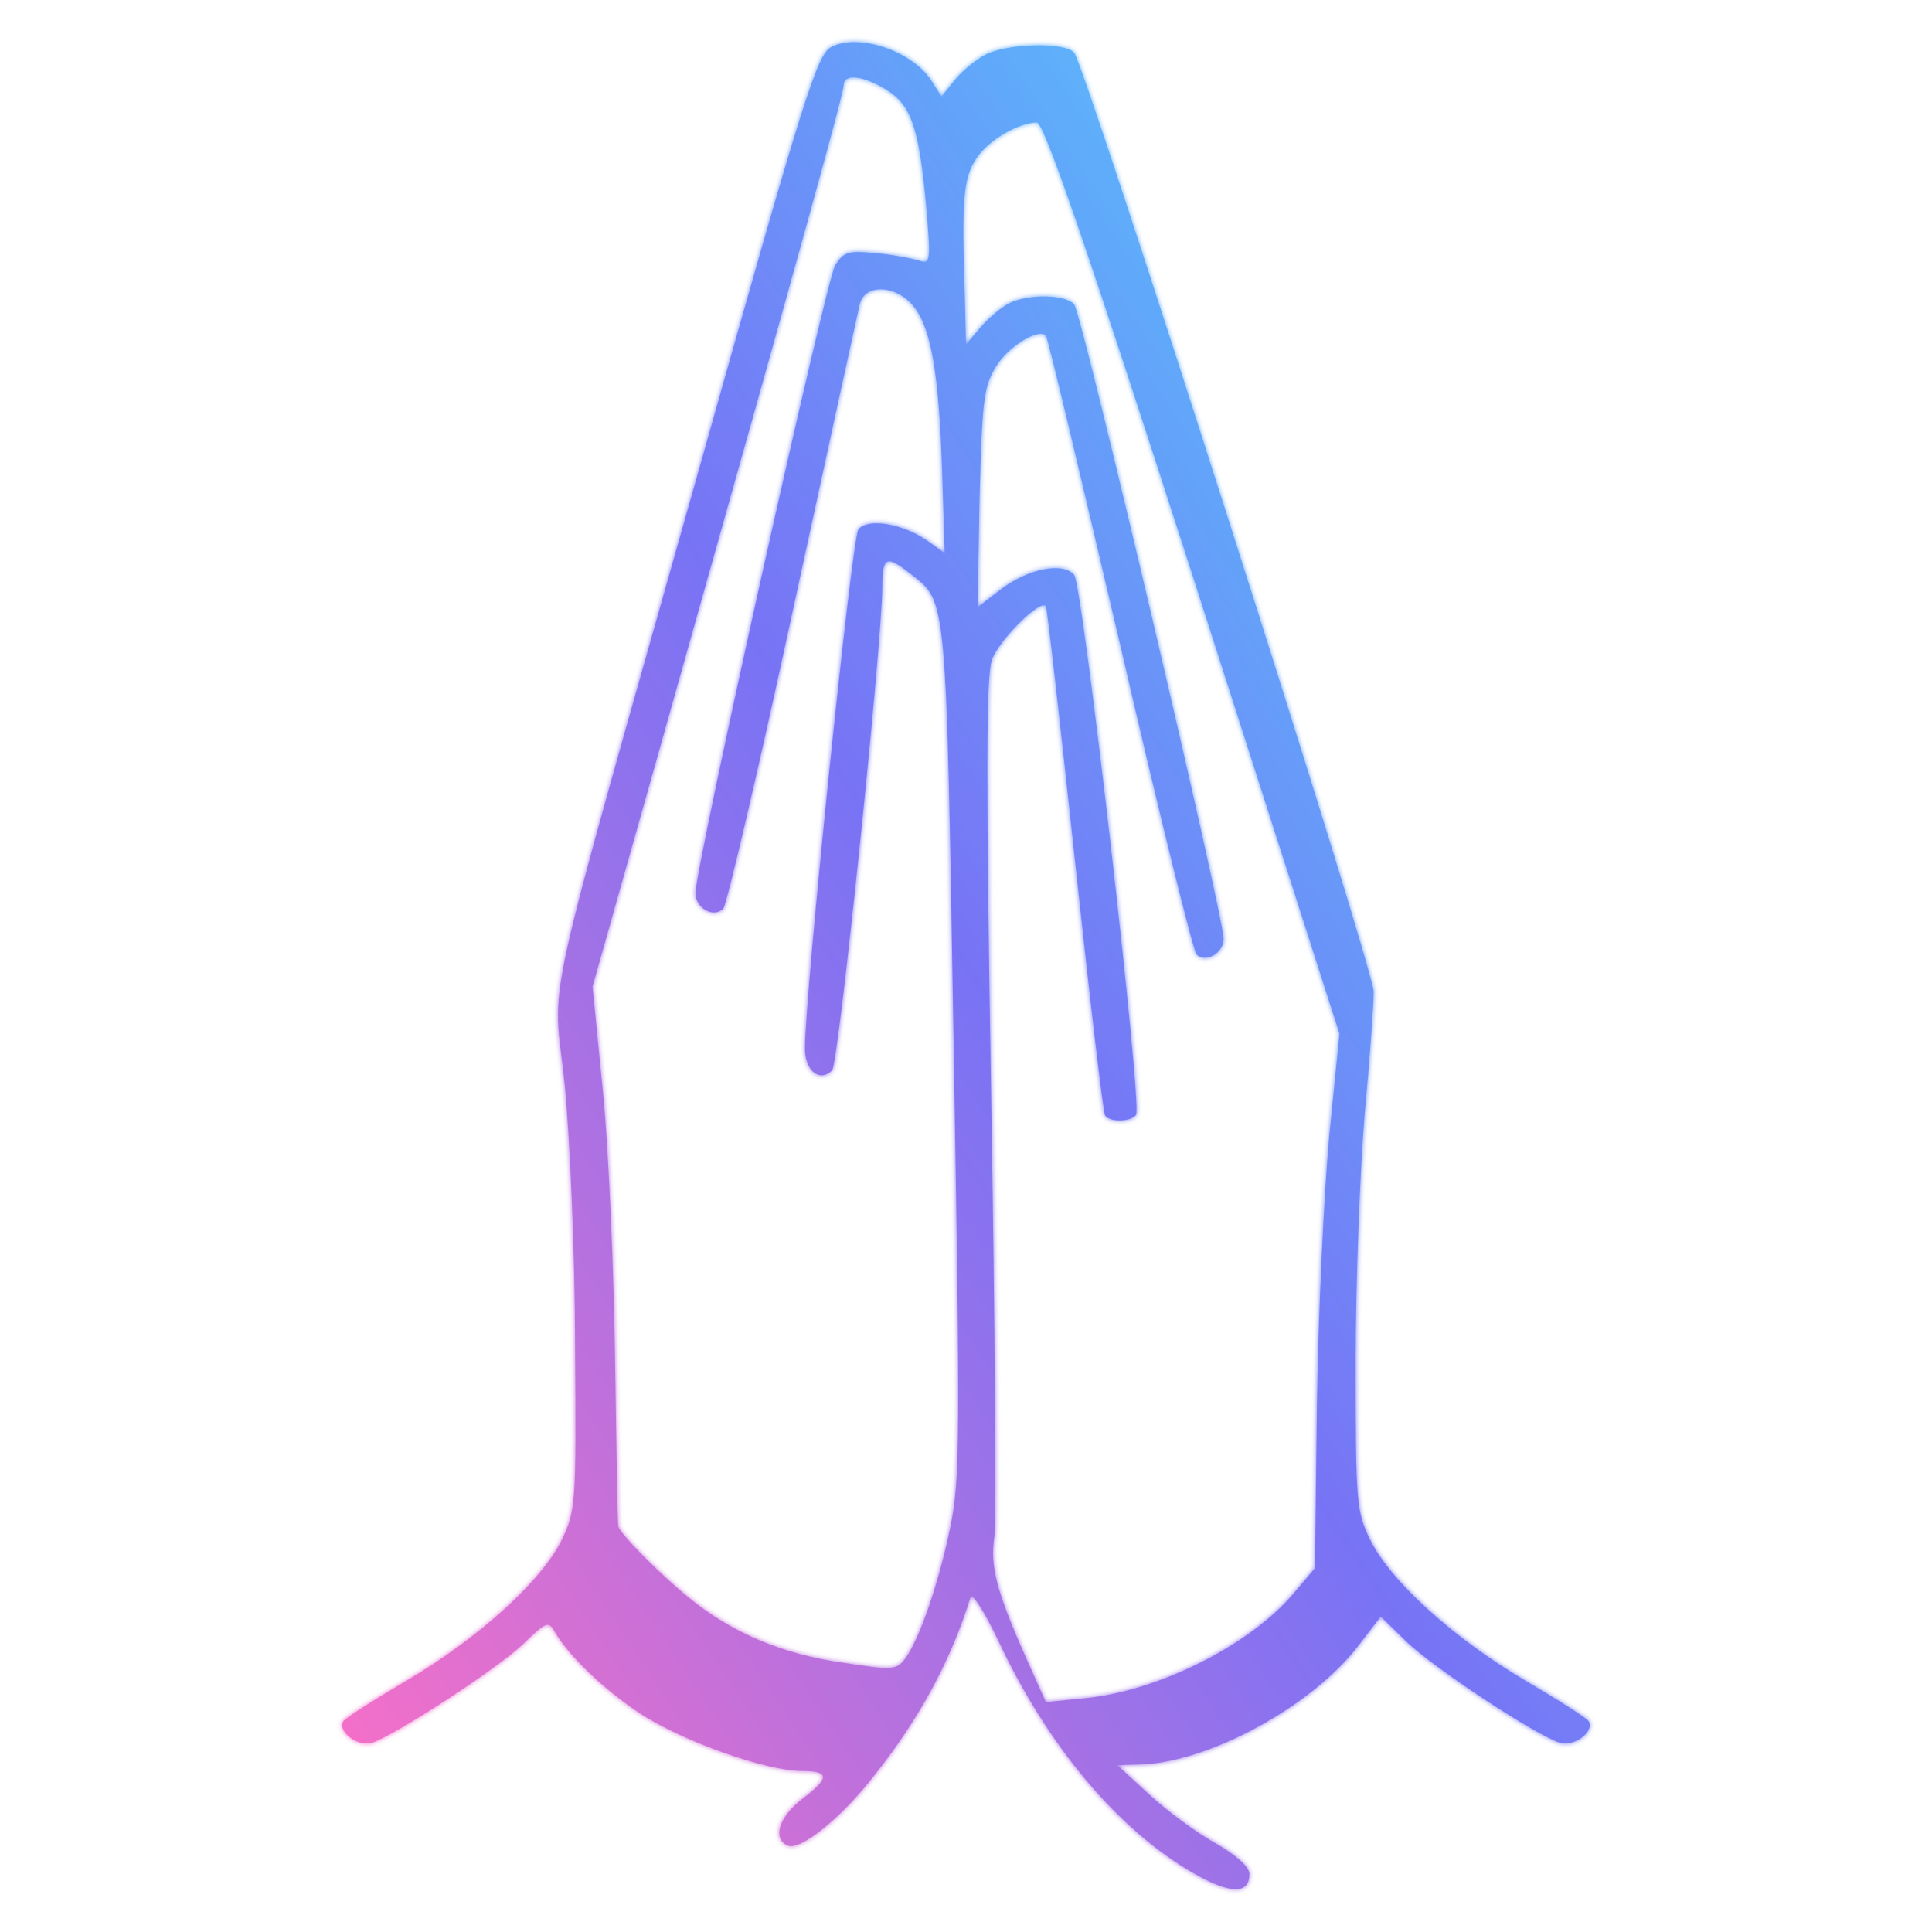
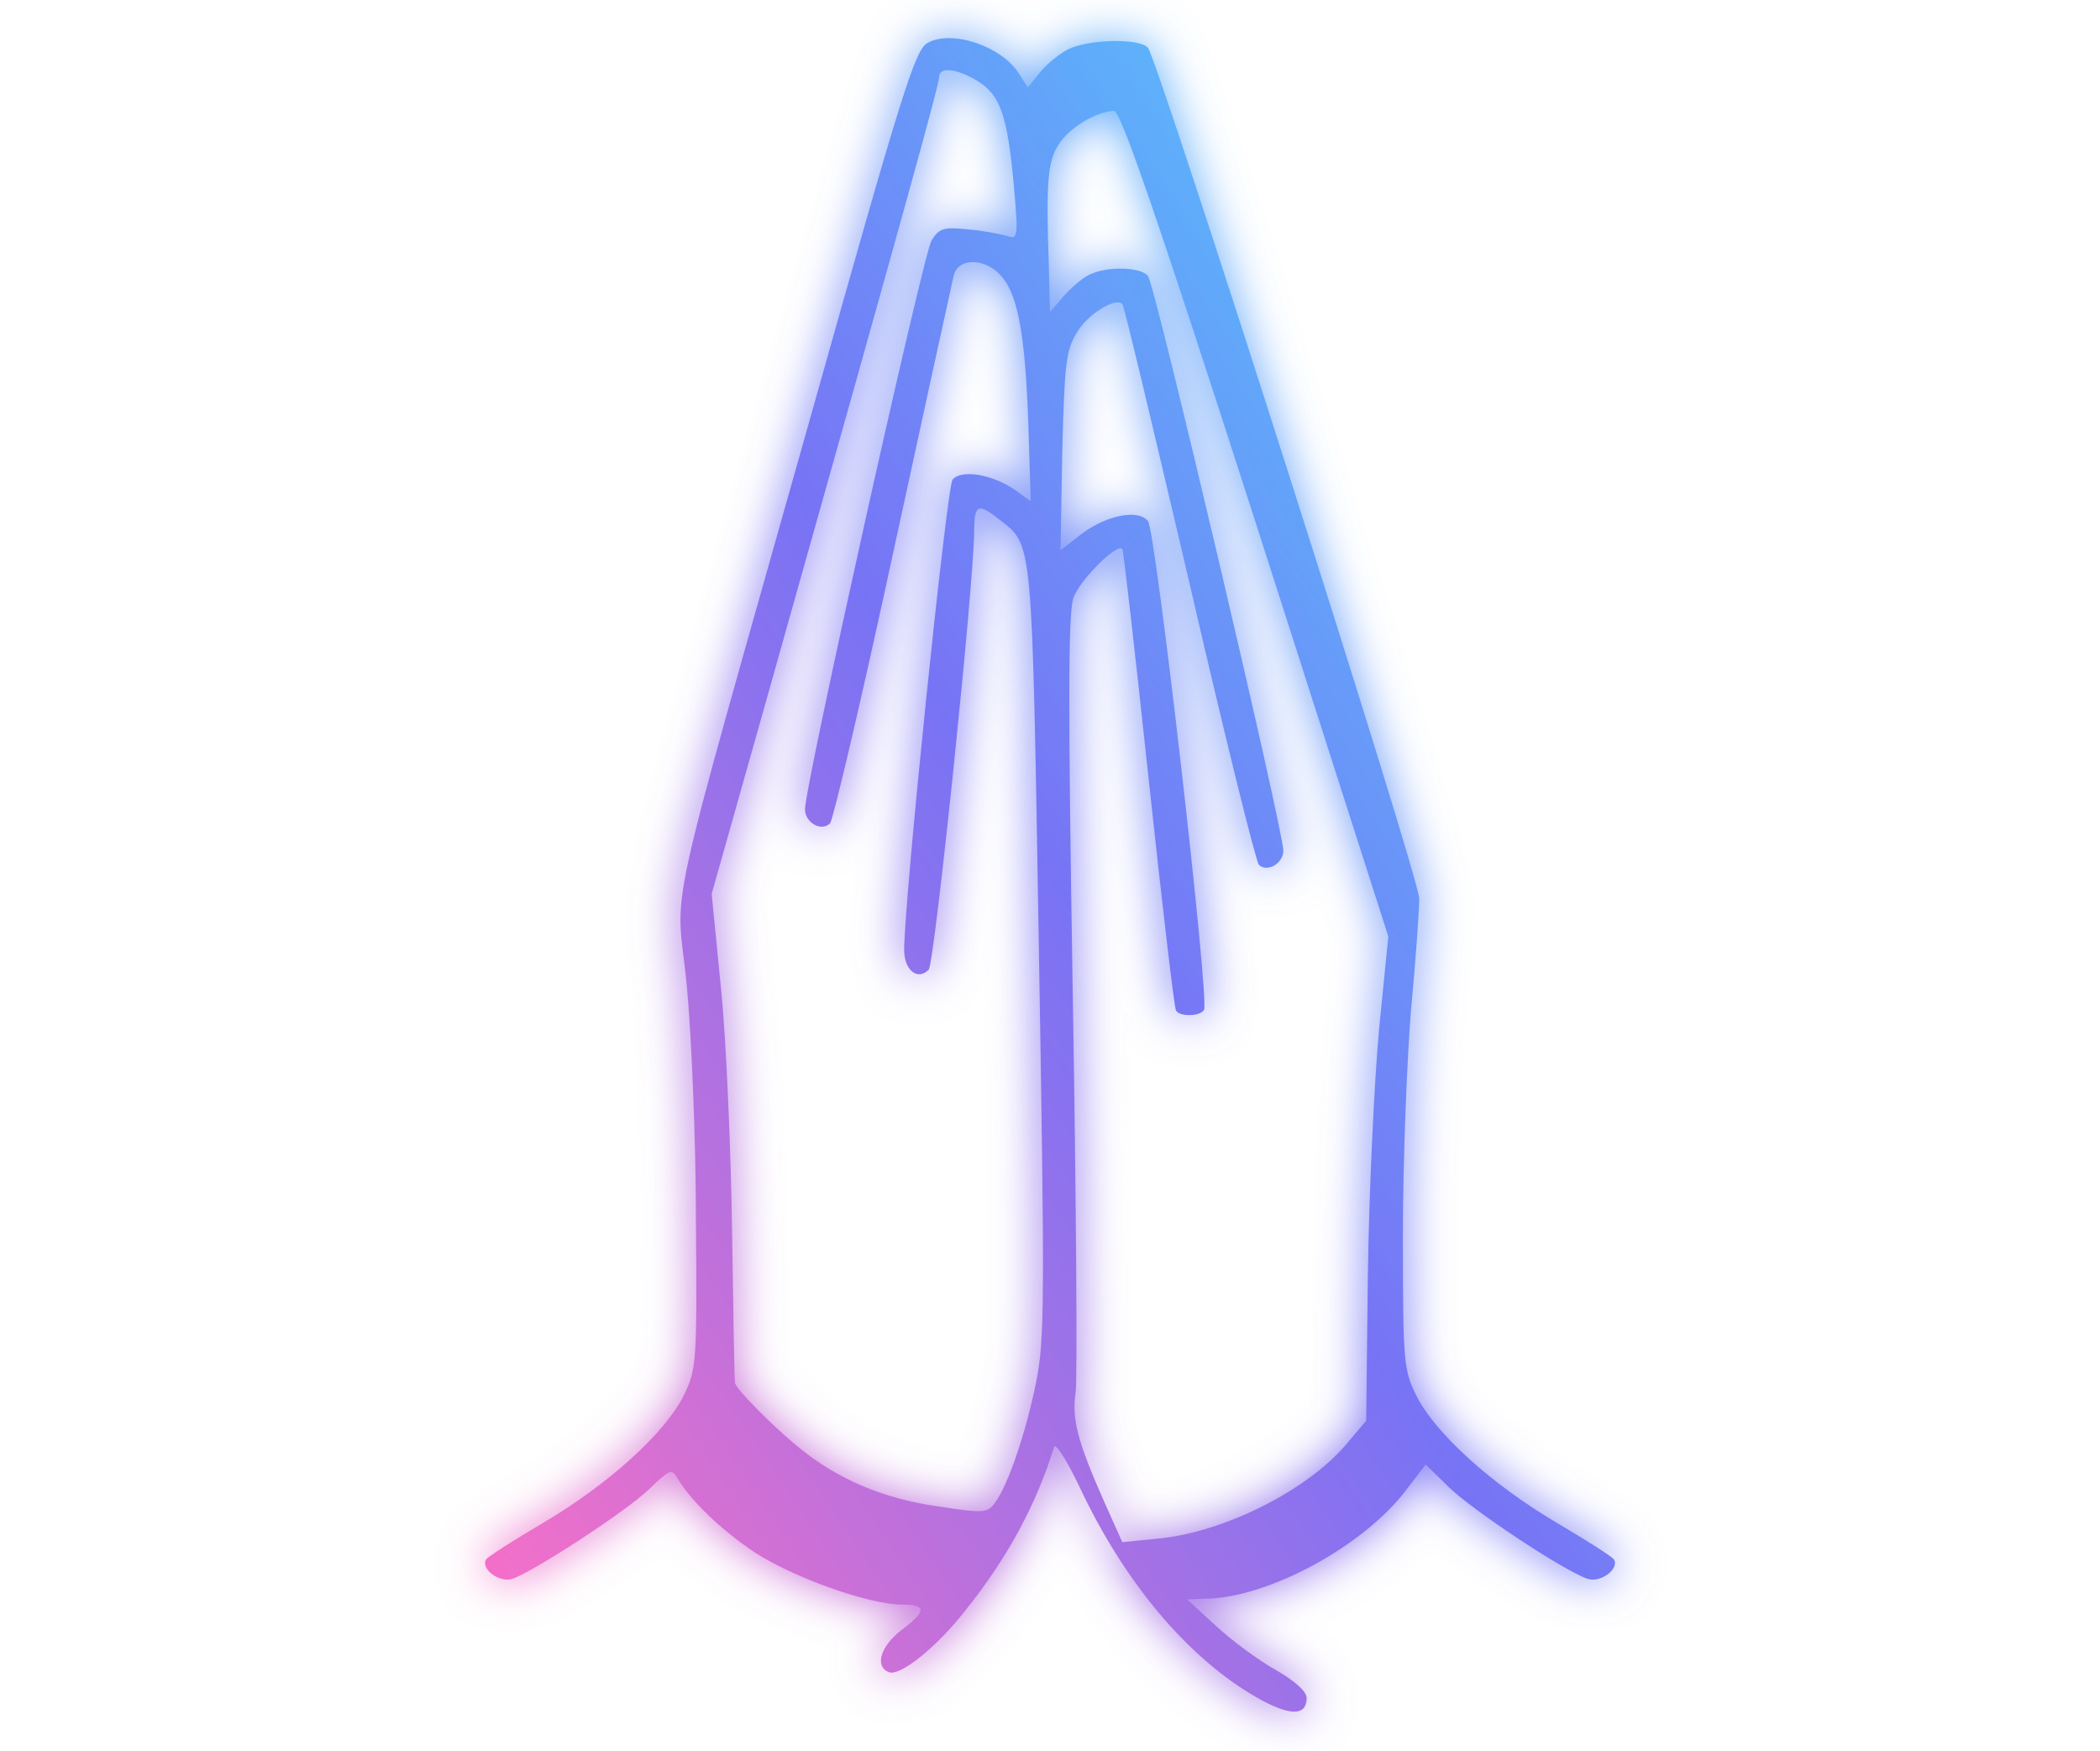
- <svg xmlns="http://www.w3.org/2000/svg" version="1.1" width="300pt" height="300pt" viewBox="0 0 300 300" preserveAspectRatio="xMidYMid meet">
+ <svg xmlns="http://www.w3.org/2000/svg" width="600" height="500" viewBox="0 0 3000 3000" preserveAspectRatio="xMidYMid meet">
  <defs>
    <linearGradient id="fancyGrad" x1="0%" y1="0%" x2="100%" y2="100%">
      <stop offset="0%" stop-color="#ff6ec4" />
      <stop offset="50%" stop-color="#7873f5" />
      <stop offset="100%" stop-color="#4adeff" />
    </linearGradient>
-     <filter id="softGlow" height="150%" width="150%" x="-25%" y="-25%">
-       <feGaussianBlur in="SourceGraphic" stdDeviation="4" result="blur" />
+     <filter id="softGlow" x="-40%" y="-40%" width="180%" height="180%">
+       <feGaussianBlur in="SourceGraphic" stdDeviation="40" result="blur" />
      <feMerge>
        <feMergeNode in="blur" />
        <feMergeNode in="SourceGraphic" />
      </feMerge>
    </filter>
  </defs>
-   <g transform="translate(0,300) scale(0.1,-0.1)" fill="url(#fancyGrad)" filter="url(#softGlow)" stroke="none">
-     <path d="M1291 2927 c-22 -11 -42 -74 -203 -647 -254 -901 -229 -787 -211     -965 8 -82 16 -265 16 -405 2 -248 1 -256 -21 -302 -32 -64 -129 -152 -241     -218 -51 -30 -95 -58 -98 -63 -9 -16 23 -40 45 -33 36 12 196 116 235 154     35 34 39 35 48 19 23 -39 74 -88 132 -127 67 -44 197 -90 253 -90 43 0 43     -11 -1 -44 -36 -28 -46 -62 -21 -72 19 -7 81 42 131 106 73 91 122 183 152     280 2 8 21 -21 43 -67 77 -165 187 -295 304 -362 56 -32 86 -33 86 -1 0 11     -20 29 -53 48 -29 16 -75 50 -102 75 l-50 46 31 1 c108 1 273 91 345 187     l33 43 40 -39 c41 -40 200 -145 238 -157 22 -7 54 17 45 33 -3 5 -47 33 -98     63 -112 66 -209 154 -241 218 -22 45 -23 57 -23 277 0 127 7 300 14 385 8     85 14 171 14 190 0 36 -447 1435 -465 1458 -14 17 -103 15 -138 -3 -15 -8     -37 -26 -48 -40 l-20 -25 -16 25 c-30 46 -113 74 -155 52z     M1376 2861 c39 -24 51 -59 62 -179 8 -91 7 -93 -13 -86 -11 3 -41 9 -67 11     -40 4 -48 2 -61 -19 -14 -22 -217 -934 -217 -975 0 -23 28 -39 43 -24 5 5     54 213 108 463 54 249 101 463 104 476 8 32 57 30 84 -4 27 -34 39 -104 44     -256 l4 -127 -28 20 c-38 26 -91 35 -106 17 -10 -12 -83 -721 -83 -806 0     -35 23 -53 42 -34 10 10 77 655 78 750 0 48 6 51 44 21 57 -45 55 -24 67     -738 10 -601 10 -667 -5 -741 -18 -88 -48 -175 -70 -205 -13 -18 -19 -19     -96 -7 -95 13 -174 47 -239 100 -45 36 -110 102 -111 112 -1 3 -3 120 -5     260 -2 140 -10 328 -19 416 l-16 162 94 333 c246 873 296 1055 296 1067 0     18 30 15 66 -7z     M1853 2103 l227 -708 -16 -160 c-8 -88 -17 -275 -19 -415 l-3 -255 -33 -39     c-67 -80 -210 -152 -324 -163 l-61 -6 -31 69 c-46 104 -56 142 -49 188 3 22     1 330 -5 683 -8 486 -8 651 1 678 10 30 75 95 84 84 2 -2 22 -179 45 -393     23 -214 44 -393 47 -398 7 -11 41 -10 48 1 10 15 -83 823 -96 838 -17 21     -72 10 -115 -23 l-35 -27 3 169 c4 149 6 173 25 204 18 31 66 61 78 49 3 -2     54 -218 115 -478 60 -260 114 -478 119 -483 14 -14 42 2 42 24 0 35 -220     971 -232 985 -13 16 -71 17 -101 2 -12 -6 -32 -23 -44 -37 l-23 -27 -2 80     c-5 144 -2 180 18 209 18 28 64 55 94 56 11 0 74 -182 243 -707z" />
+   <g transform="scale(1,-1) translate(0,-3000)" fill="url(#fancyGrad)" filter="url(#softGlow)" stroke="none">
+     <path d="M1291 2927 c-22 -11 -42 -74 -203 -647 -254 -901 -229 -787 -211       -965 8 -82 16 -265 16 -405 2 -248 1 -256 -21 -302 -32 -64 -129 -152 -241       -218 -51 -30 -95 -58 -98 -63 -9 -16 23 -40 45 -33 36 12 196 116 235 154       35 34 39 35 48 19 23 -39 74 -88 132 -127 67 -44 197 -90 253 -90 43 0 43       -11 -1 -44 -36 -28 -46 -62 -21 -72 19 -7 81 42 131 106 73 91 122 183 152       280 2 8 21 -21 43 -67 77 -165 187 -295 304 -362 56 -32 86 -33 86 -1 0 11       -20 29 -53 48 -29 16 -75 50 -102 75 l-50 46 31 1 c108 1 273 91 345 187       l33 43 40 -39 c41 -40 200 -145 238 -157 22 -7 54 17 45 33 -3 5 -47 33 -98       63 -112 66 -209 154 -241 218 -22 45 -23 57 -23 277 0 127 7 300 14 385 8       85 14 171 14 190 0 36 -447 1435 -465 1458 -14 17 -103 15 -138 -3 -15 -8       -37 -26 -48 -40 l-20 -25 -16 25 c-30 46 -113 74 -155 52z       M1376 2861 c39 -24 51 -59 62 -179 8 -91 7 -93 -13 -86 -11 3 -41 9 -67 11       -40 4 -48 2 -61 -19 -14 -22 -217 -934 -217 -975 0 -23 28 -39 43 -24 5 5       54 213 108 463 54 249 101 463 104 476 8 32 57 30 84 -4 27 -34 39 -104 44       -256 l4 -127 -28 20 c-38 26 -91 35 -106 17 -10 -12 -83 -721 -83 -806 0       -35 23 -53 42 -34 10 10 77 655 78 750 0 48 6 51 44 21 57 -45 55 -24 67       -738 10 -601 10 -667 -5 -741 -18 -88 -48 -175 -70 -205 -13 -18 -19 -19       -96 -7 -95 13 -174 47 -239 100 -45 36 -110 102 -111 112 -1 3 -3 120 -5       260 -2 140 -10 328 -19 416 l-16 162 94 333 c246 873 296 1055 296 1067 0       18 30 15 66 -7z       M1853 2103 l227 -708 -16 -160 c-8 -88 -17 -275 -19 -415 l-3 -255 -33 -39       c-67 -80 -210 -152 -324 -163 l-61 -6 -31 69 c-46 104 -56 142 -49 188 3 22       1 330 -5 683 -8 486 -8 651 1 678 10 30 75 95 84 84 2 -2 22 -179 45 -393       23 -214 44 -393 47 -398 7 -11 41 -10 48 1 10 15 -83 823 -96 838 -17 21       -72 10 -115 -23 l-35 -27 3 169 c4 149 6 173 25 204 18 31 66 61 78 49 3 -2       54 -218 115 -478 60 -260 114 -478 119 -483 14 -14 42 2 42 24 0 35 -220       971 -232 985 -13 16 -71 17 -101 2 -12 -6 -32 -23 -44 -37 l-23 -27 -2 80       c-5 144 -2 180 18 209 18 28 64 55 94 56 11 0 74 -182 243 -707z" />
  </g>
</svg>
